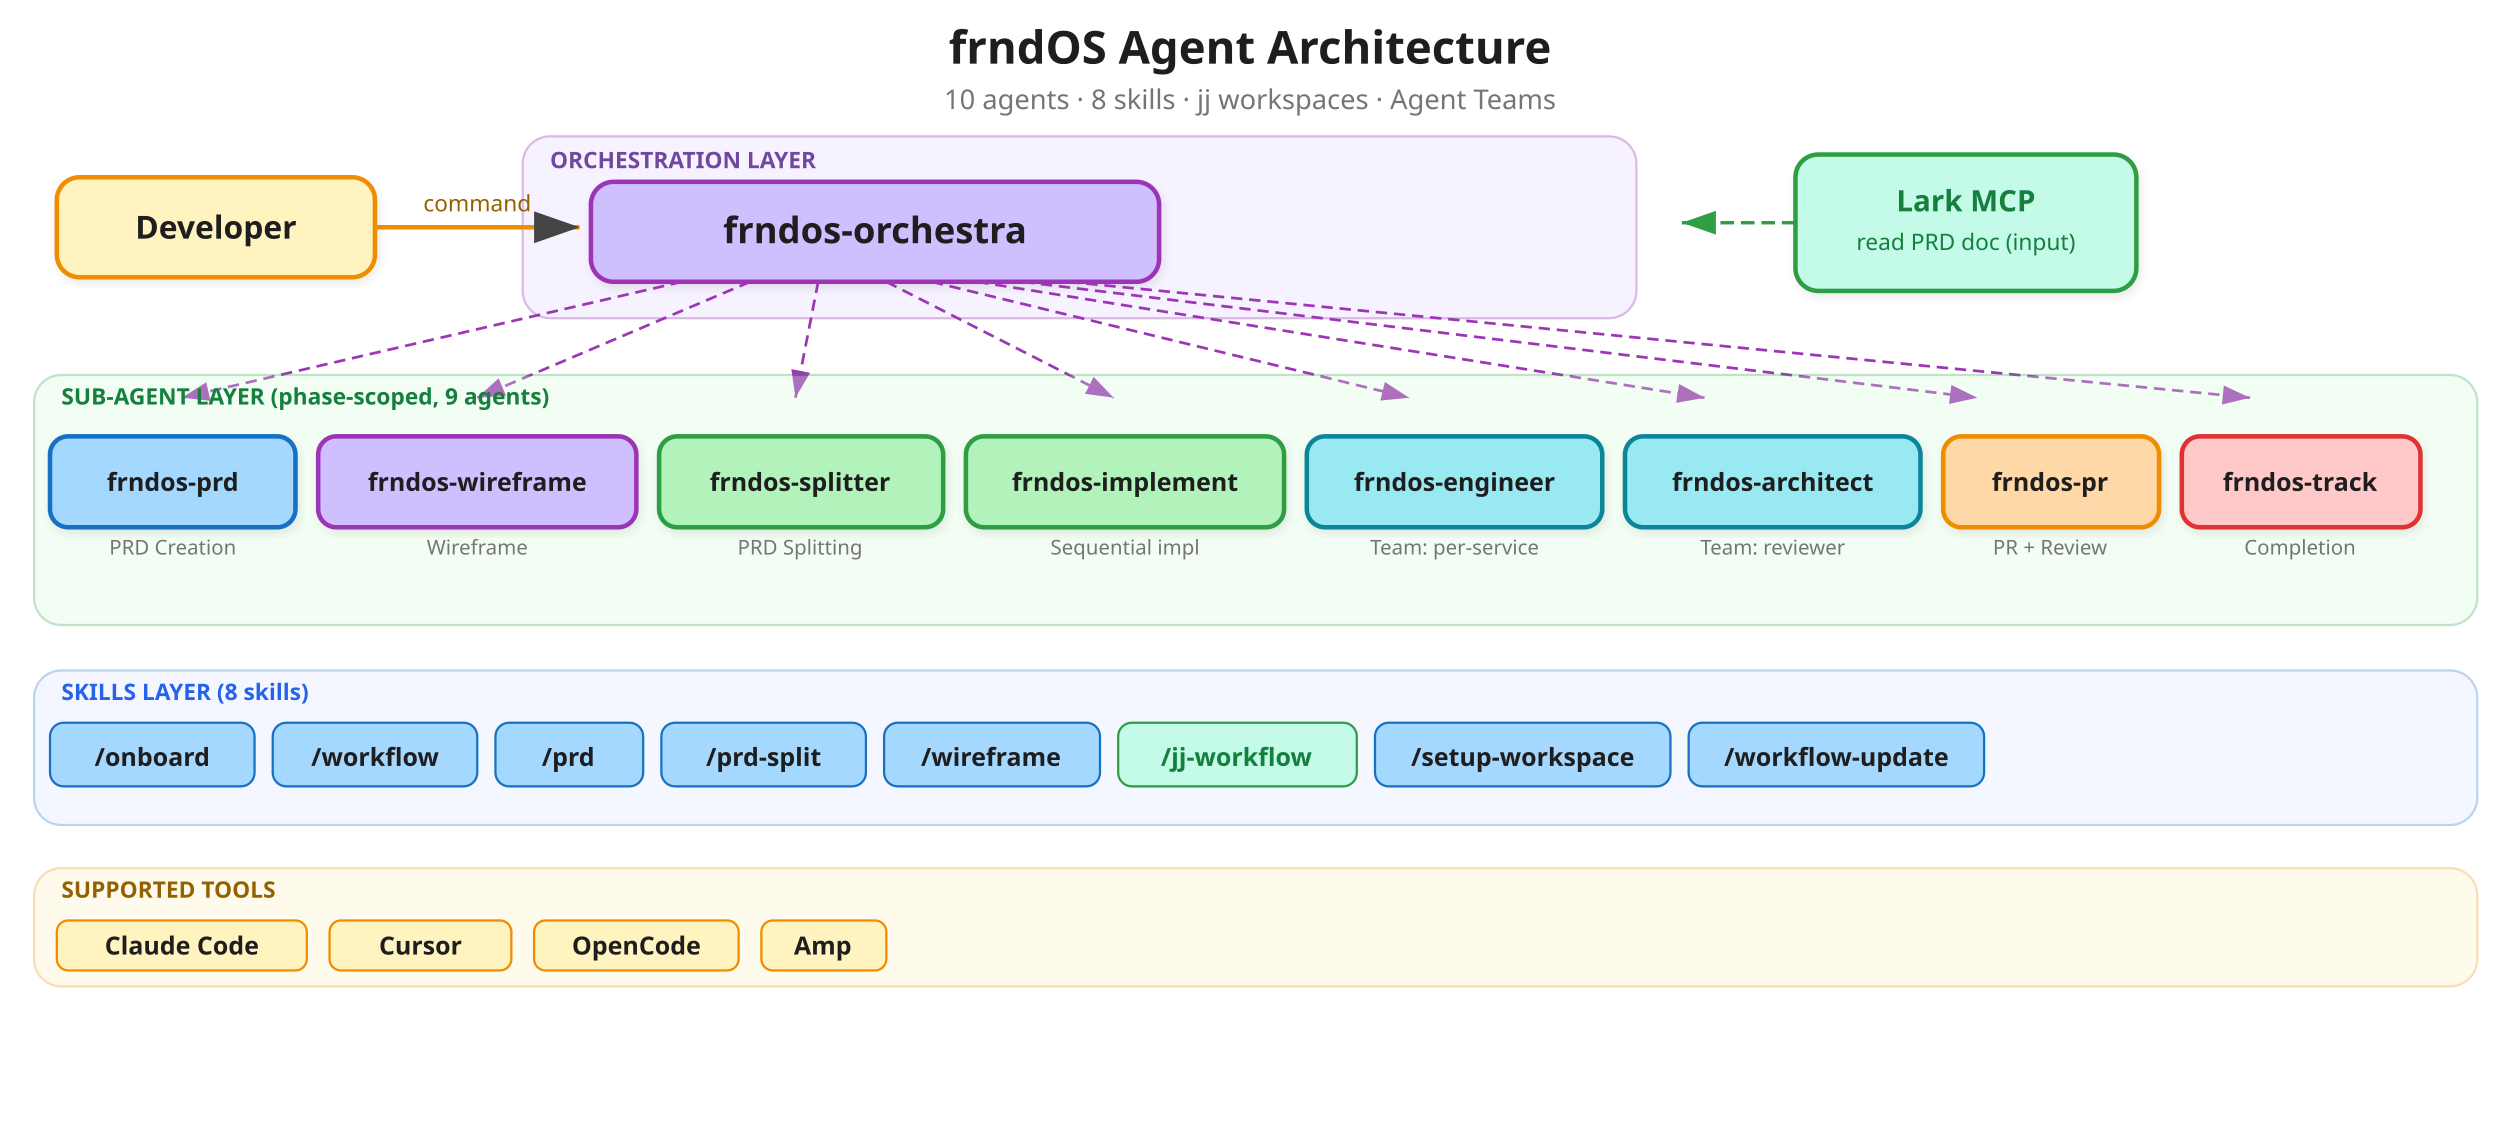
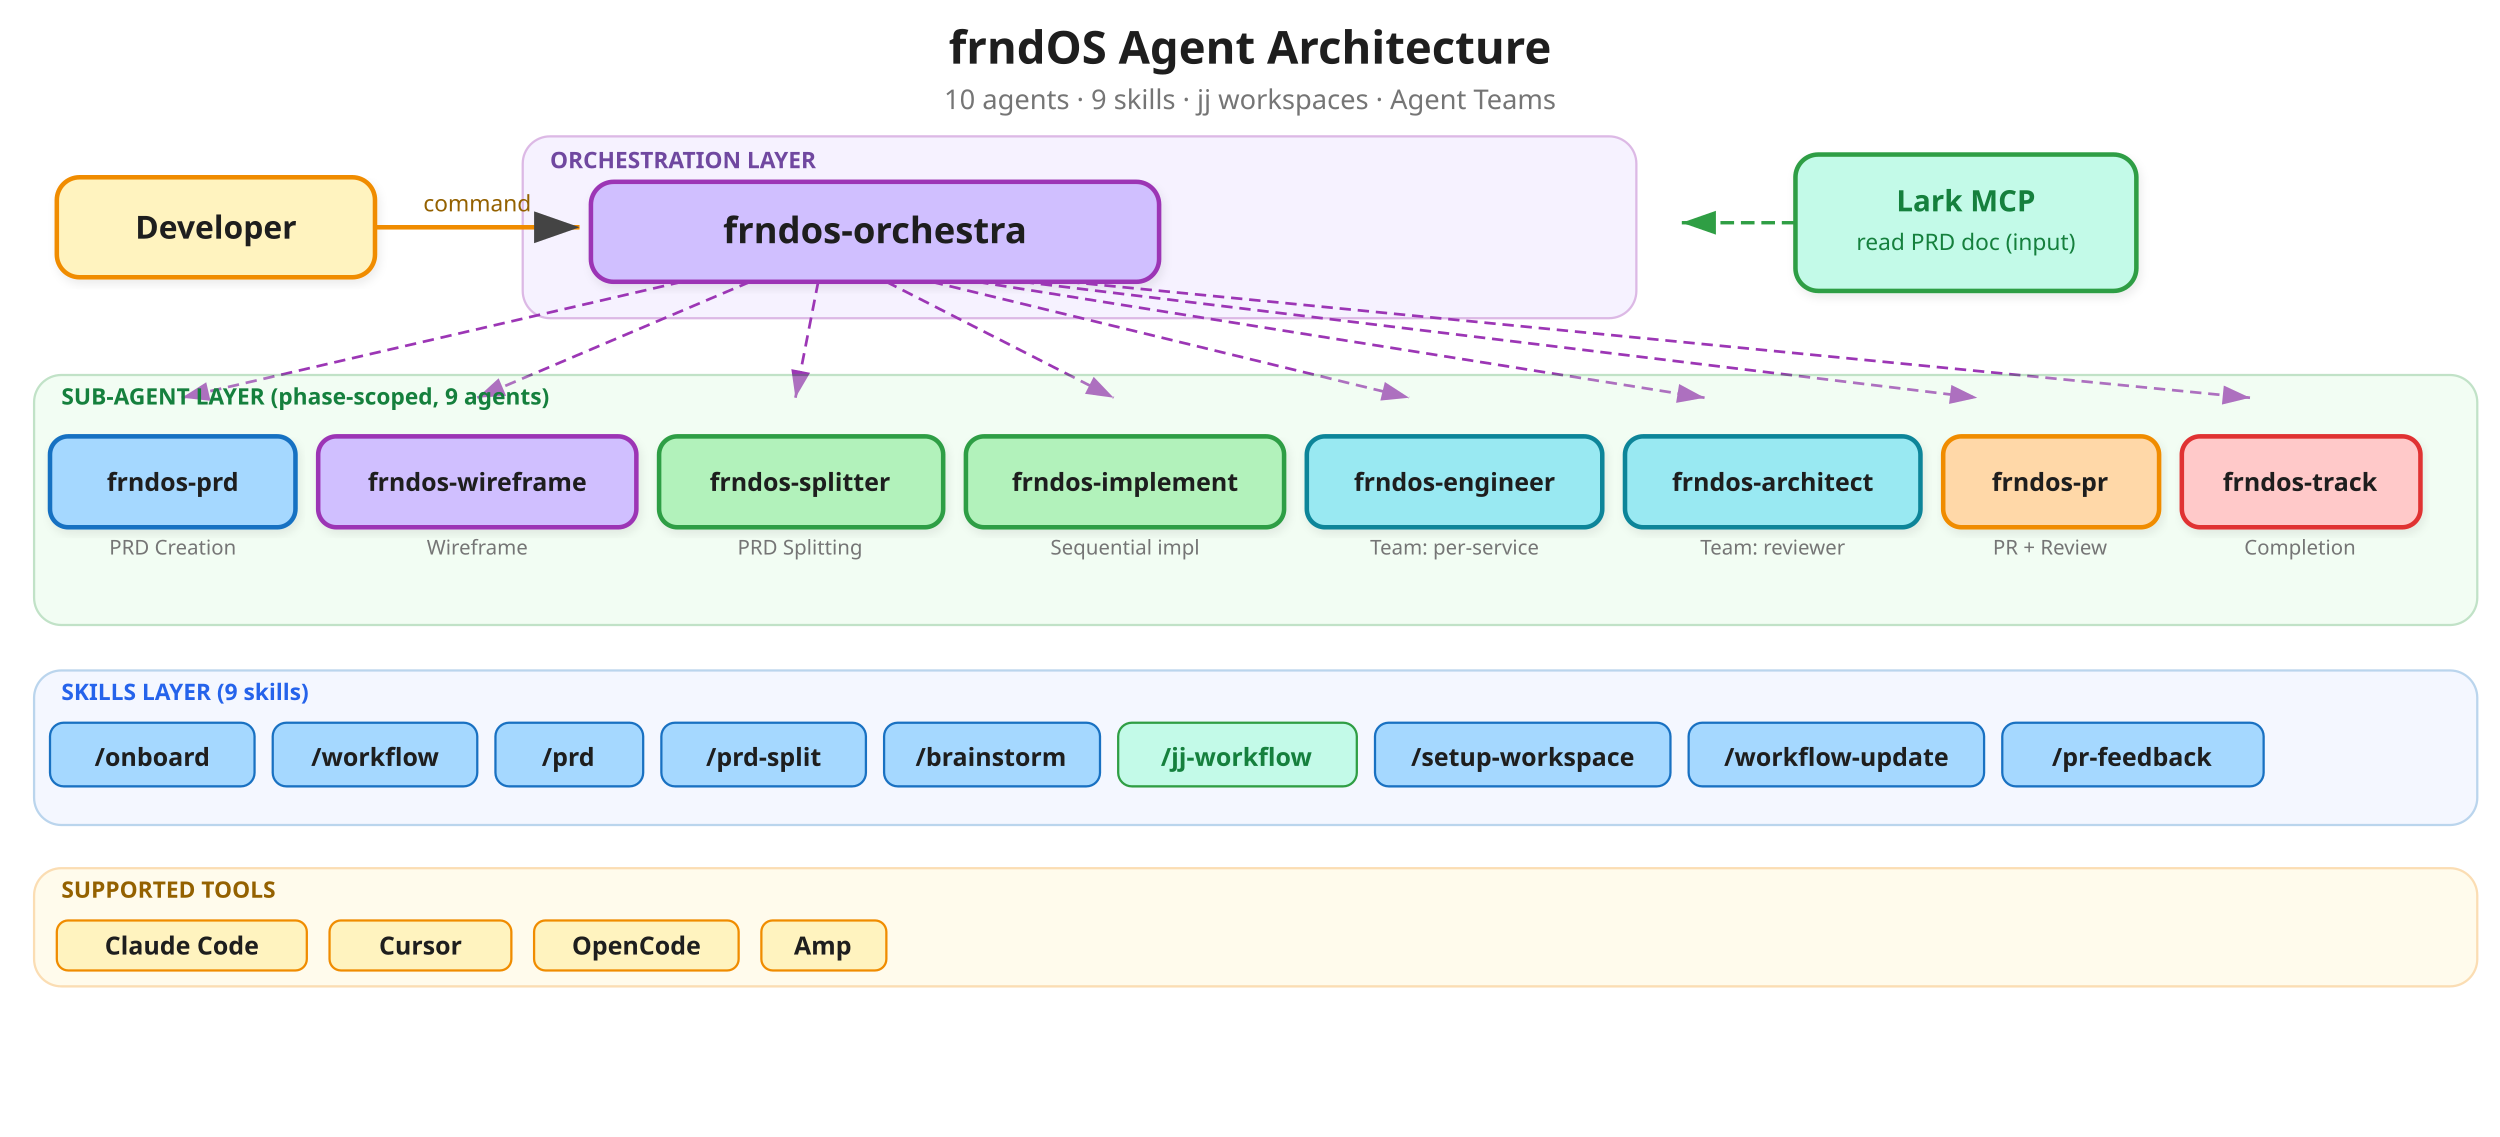
<svg xmlns="http://www.w3.org/2000/svg" viewBox="0 0 1100 500" font-family="'Segoe UI', system-ui, -apple-system, sans-serif">
  <defs>
    <marker id="arrow" viewBox="0 0 10 7" refX="10" refY="3.5" markerWidth="10" markerHeight="7" orient="auto-start-reverse">
      <path d="M 0 0 L 10 3.5 L 0 7 z" fill="#444" />
    </marker>
    <marker id="arrow-purple" viewBox="0 0 10 7" refX="10" refY="3.5" markerWidth="10" markerHeight="7" orient="auto-start-reverse">
      <path d="M 0 0 L 10 3.5 L 0 7 z" fill="#9c36b5" />
    </marker>
    <marker id="arrow-green" viewBox="0 0 10 7" refX="10" refY="3.5" markerWidth="10" markerHeight="7" orient="auto-start-reverse">
      <path d="M 0 0 L 10 3.5 L 0 7 z" fill="#2f9e44" />
    </marker>
    <filter id="shadow" x="-4%" y="-4%" width="108%" height="116%">
      <feDropShadow dx="1" dy="2" stdDeviation="2" flood-opacity="0.08" />
    </filter>
  </defs>
  <text x="550" y="28" text-anchor="middle" font-size="20" font-weight="700" fill="#1e1e1e">frndOS Agent Architecture</text>
-   <text x="550" y="48" text-anchor="middle" font-size="12" fill="#757575">10 agents · 8 skills · jj workspaces · Agent Teams</text>
+   <text x="550" y="48" text-anchor="middle" font-size="12" fill="#757575">10 agents · 9 skills · jj workspaces · Agent Teams</text>
  <rect x="230" y="60" width="490" height="80" rx="12" fill="#e5dbff" stroke="#9c36b5" stroke-width="1" opacity="0.35" />
  <text x="242" y="74" font-size="10" fill="#7048a0" font-weight="600">ORCHESTRATION LAYER</text>
  <rect x="25" y="78" width="140" height="44" rx="10" fill="#fff3bf" stroke="#f08c00" stroke-width="2" filter="url(#shadow)" />
  <text x="95" y="105" text-anchor="middle" font-size="14" font-weight="600" fill="#1e1e1e">Developer</text>
  <line x1="165" y1="100" x2="255" y2="100" stroke="#f08c00" stroke-width="2" marker-end="url(#arrow)" />
  <text x="210" y="93" text-anchor="middle" font-size="10" fill="#946100">command</text>
  <rect x="260" y="80" width="250" height="44" rx="10" fill="#d0bfff" stroke="#9c36b5" stroke-width="2" filter="url(#shadow)" />
  <text x="385" y="107" text-anchor="middle" font-size="16" font-weight="700" fill="#1e1e1e">frndos-orchestra</text>
  <rect x="790" y="68" width="150" height="60" rx="10" fill="#c3fae8" stroke="#2f9e44" stroke-width="2" filter="url(#shadow)" />
  <text x="865" y="93" text-anchor="middle" font-size="13" font-weight="600" fill="#15803d">Lark MCP</text>
  <text x="865" y="110" text-anchor="middle" font-size="10" fill="#15803d">read PRD doc (input)</text>
  <line x1="790" y1="98" x2="740" y2="98" stroke="#2f9e44" stroke-width="1.5" stroke-dasharray="6 3" marker-end="url(#arrow-green)" />
  <line x1="300" y1="124" x2="80" y2="175" stroke="#9c36b5" stroke-width="1.2" stroke-dasharray="5 3" marker-end="url(#arrow-purple)" />
  <line x1="330" y1="124" x2="210" y2="175" stroke="#9c36b5" stroke-width="1.2" stroke-dasharray="5 3" marker-end="url(#arrow-purple)" />
  <line x1="360" y1="124" x2="350" y2="175" stroke="#9c36b5" stroke-width="1.2" stroke-dasharray="5 3" marker-end="url(#arrow-purple)" />
  <line x1="390" y1="124" x2="490" y2="175" stroke="#9c36b5" stroke-width="1.2" stroke-dasharray="5 3" marker-end="url(#arrow-purple)" />
  <line x1="410" y1="124" x2="620" y2="175" stroke="#9c36b5" stroke-width="1.2" stroke-dasharray="5 3" marker-end="url(#arrow-purple)" />
  <line x1="430" y1="124" x2="750" y2="175" stroke="#9c36b5" stroke-width="1.2" stroke-dasharray="5 3" marker-end="url(#arrow-purple)" />
  <line x1="450" y1="124" x2="870" y2="175" stroke="#9c36b5" stroke-width="1.2" stroke-dasharray="5 3" marker-end="url(#arrow-purple)" />
  <line x1="470" y1="124" x2="990" y2="175" stroke="#9c36b5" stroke-width="1.2" stroke-dasharray="5 3" marker-end="url(#arrow-purple)" />
  <rect x="15" y="165" width="1075" height="110" rx="12" fill="#d3f9d8" stroke="#2f9e44" stroke-width="1" opacity="0.3" />
  <text x="27" y="178" font-size="10" fill="#15803d" font-weight="600">SUB-AGENT LAYER (phase-scoped, 9 agents)</text>
  <rect x="22" y="192" width="108" height="40" rx="8" fill="#a5d8ff" stroke="#1971c2" stroke-width="2" filter="url(#shadow)" />
  <text x="76" y="216" text-anchor="middle" font-size="11" font-weight="600" fill="#1e1e1e">frndos-prd</text>
  <text x="76" y="244" text-anchor="middle" font-size="9" fill="#757575">PRD Creation</text>
  <rect x="140" y="192" width="140" height="40" rx="8" fill="#d0bfff" stroke="#9c36b5" stroke-width="2" filter="url(#shadow)" />
  <text x="210" y="216" text-anchor="middle" font-size="11" font-weight="600" fill="#1e1e1e">frndos-wireframe</text>
  <text x="210" y="244" text-anchor="middle" font-size="9" fill="#757575">Wireframe</text>
  <rect x="290" y="192" width="125" height="40" rx="8" fill="#b2f2bb" stroke="#2f9e44" stroke-width="2" filter="url(#shadow)" />
  <text x="352" y="216" text-anchor="middle" font-size="11" font-weight="600" fill="#1e1e1e">frndos-splitter</text>
  <text x="352" y="244" text-anchor="middle" font-size="9" fill="#757575">PRD Splitting</text>
  <rect x="425" y="192" width="140" height="40" rx="8" fill="#b2f2bb" stroke="#2f9e44" stroke-width="2" filter="url(#shadow)" />
  <text x="495" y="216" text-anchor="middle" font-size="11" font-weight="600" fill="#1e1e1e">frndos-implement</text>
  <text x="495" y="244" text-anchor="middle" font-size="9" fill="#757575">Sequential impl</text>
  <rect x="575" y="192" width="130" height="40" rx="8" fill="#99e9f2" stroke="#0c8599" stroke-width="2" filter="url(#shadow)" />
  <text x="640" y="216" text-anchor="middle" font-size="11" font-weight="600" fill="#1e1e1e">frndos-engineer</text>
  <text x="640" y="244" text-anchor="middle" font-size="9" fill="#757575">Team: per-service</text>
  <rect x="715" y="192" width="130" height="40" rx="8" fill="#99e9f2" stroke="#0c8599" stroke-width="2" filter="url(#shadow)" />
  <text x="780" y="216" text-anchor="middle" font-size="11" font-weight="600" fill="#1e1e1e">frndos-architect</text>
  <text x="780" y="244" text-anchor="middle" font-size="9" fill="#757575">Team: reviewer</text>
  <rect x="855" y="192" width="95" height="40" rx="8" fill="#ffd8a8" stroke="#f08c00" stroke-width="2" filter="url(#shadow)" />
  <text x="902" y="216" text-anchor="middle" font-size="11" font-weight="600" fill="#1e1e1e">frndos-pr</text>
  <text x="902" y="244" text-anchor="middle" font-size="9" fill="#757575">PR + Review</text>
  <rect x="960" y="192" width="105" height="40" rx="8" fill="#ffc9c9" stroke="#e03131" stroke-width="2" filter="url(#shadow)" />
  <text x="1012" y="216" text-anchor="middle" font-size="11" font-weight="600" fill="#1e1e1e">frndos-track</text>
  <text x="1012" y="244" text-anchor="middle" font-size="9" fill="#757575">Completion</text>
  <rect x="15" y="295" width="1075" height="68" rx="12" fill="#dbe4ff" stroke="#1971c2" stroke-width="1" opacity="0.3" />
-   <text x="27" y="308" font-size="10" fill="#2563eb" font-weight="600">SKILLS LAYER (8 skills)</text>
+   <text x="27" y="308" font-size="10" fill="#2563eb" font-weight="600">SKILLS LAYER (9 skills)</text>
  <rect x="22" y="318" width="90" height="28" rx="6" fill="#a5d8ff" stroke="#1971c2" stroke-width="1" />
  <text x="67" y="337" text-anchor="middle" font-size="11" font-weight="600" fill="#1e1e1e">/onboard</text>
  <rect x="120" y="318" width="90" height="28" rx="6" fill="#a5d8ff" stroke="#1971c2" stroke-width="1" />
  <text x="165" y="337" text-anchor="middle" font-size="11" font-weight="600" fill="#1e1e1e">/workflow</text>
  <rect x="218" y="318" width="65" height="28" rx="6" fill="#a5d8ff" stroke="#1971c2" stroke-width="1" />
  <text x="250" y="337" text-anchor="middle" font-size="11" font-weight="600" fill="#1e1e1e">/prd</text>
  <rect x="291" y="318" width="90" height="28" rx="6" fill="#a5d8ff" stroke="#1971c2" stroke-width="1" />
  <text x="336" y="337" text-anchor="middle" font-size="11" font-weight="600" fill="#1e1e1e">/prd-split</text>
  <rect x="389" y="318" width="95" height="28" rx="6" fill="#a5d8ff" stroke="#1971c2" stroke-width="1" />
-   <text x="436" y="337" text-anchor="middle" font-size="11" font-weight="600" fill="#1e1e1e">/wireframe</text>
+   <text x="436" y="337" text-anchor="middle" font-size="11" font-weight="600" fill="#1e1e1e">/brainstorm</text>
  <rect x="492" y="318" width="105" height="28" rx="6" fill="#c3fae8" stroke="#2f9e44" stroke-width="1" />
  <text x="544" y="337" text-anchor="middle" font-size="11" font-weight="600" fill="#15803d">/jj-workflow</text>
  <rect x="605" y="318" width="130" height="28" rx="6" fill="#a5d8ff" stroke="#1971c2" stroke-width="1" />
  <text x="670" y="337" text-anchor="middle" font-size="11" font-weight="600" fill="#1e1e1e">/setup-workspace</text>
  <rect x="743" y="318" width="130" height="28" rx="6" fill="#a5d8ff" stroke="#1971c2" stroke-width="1" />
  <text x="808" y="337" text-anchor="middle" font-size="11" font-weight="600" fill="#1e1e1e">/workflow-update</text>
+   <rect x="881" y="318" width="115" height="28" rx="6" fill="#a5d8ff" stroke="#1971c2" stroke-width="1" />
+   <text x="938" y="337" text-anchor="middle" font-size="11" font-weight="600" fill="#1e1e1e">/pr-feedback</text>
  <rect x="15" y="382" width="1075" height="52" rx="12" fill="#fff3bf" stroke="#f08c00" stroke-width="1" opacity="0.3" />
  <text x="27" y="395" font-size="10" fill="#946100" font-weight="600">SUPPORTED TOOLS</text>
  <rect x="25" y="405" width="110" height="22" rx="5" fill="#fff3bf" stroke="#f08c00" stroke-width="1" />
  <text x="80" y="420" text-anchor="middle" font-size="11" font-weight="600" fill="#1e1e1e">Claude Code</text>
  <rect x="145" y="405" width="80" height="22" rx="5" fill="#fff3bf" stroke="#f08c00" stroke-width="1" />
  <text x="185" y="420" text-anchor="middle" font-size="11" font-weight="600" fill="#1e1e1e">Cursor</text>
  <rect x="235" y="405" width="90" height="22" rx="5" fill="#fff3bf" stroke="#f08c00" stroke-width="1" />
  <text x="280" y="420" text-anchor="middle" font-size="11" font-weight="600" fill="#1e1e1e">OpenCode</text>
  <rect x="335" y="405" width="55" height="22" rx="5" fill="#fff3bf" stroke="#f08c00" stroke-width="1" />
  <text x="362" y="420" text-anchor="middle" font-size="11" font-weight="600" fill="#1e1e1e">Amp</text>
</svg>
